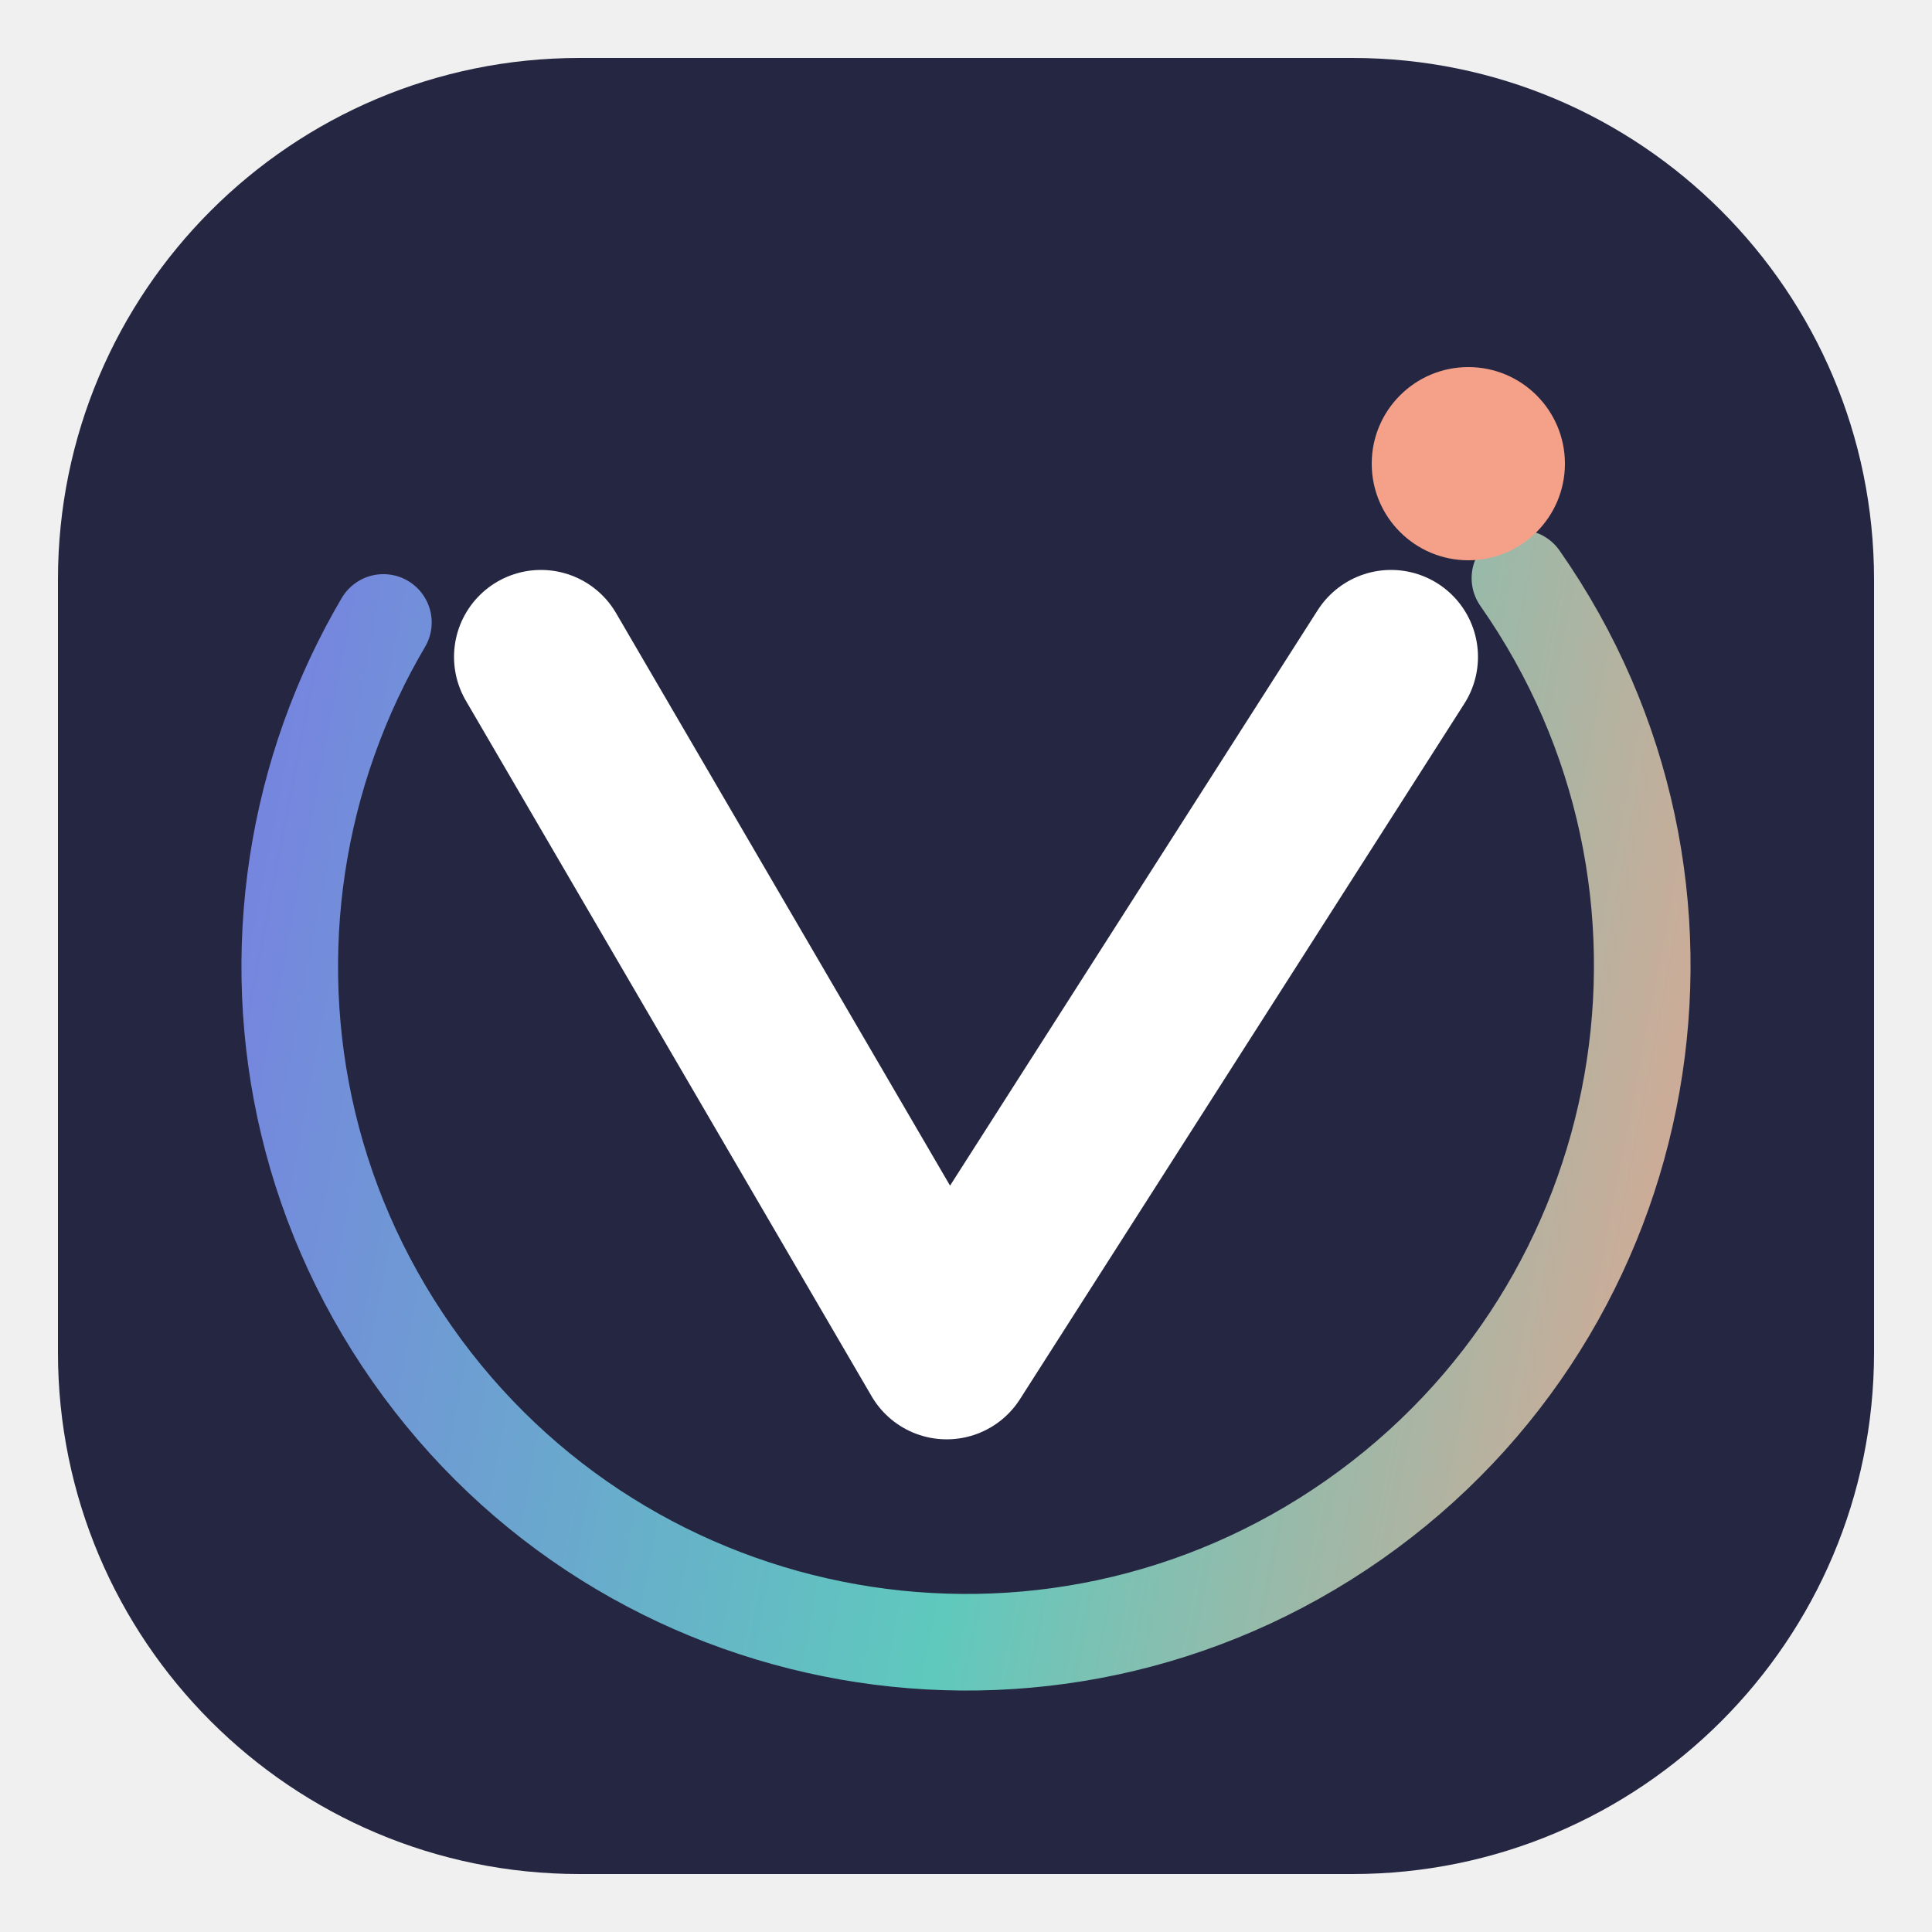
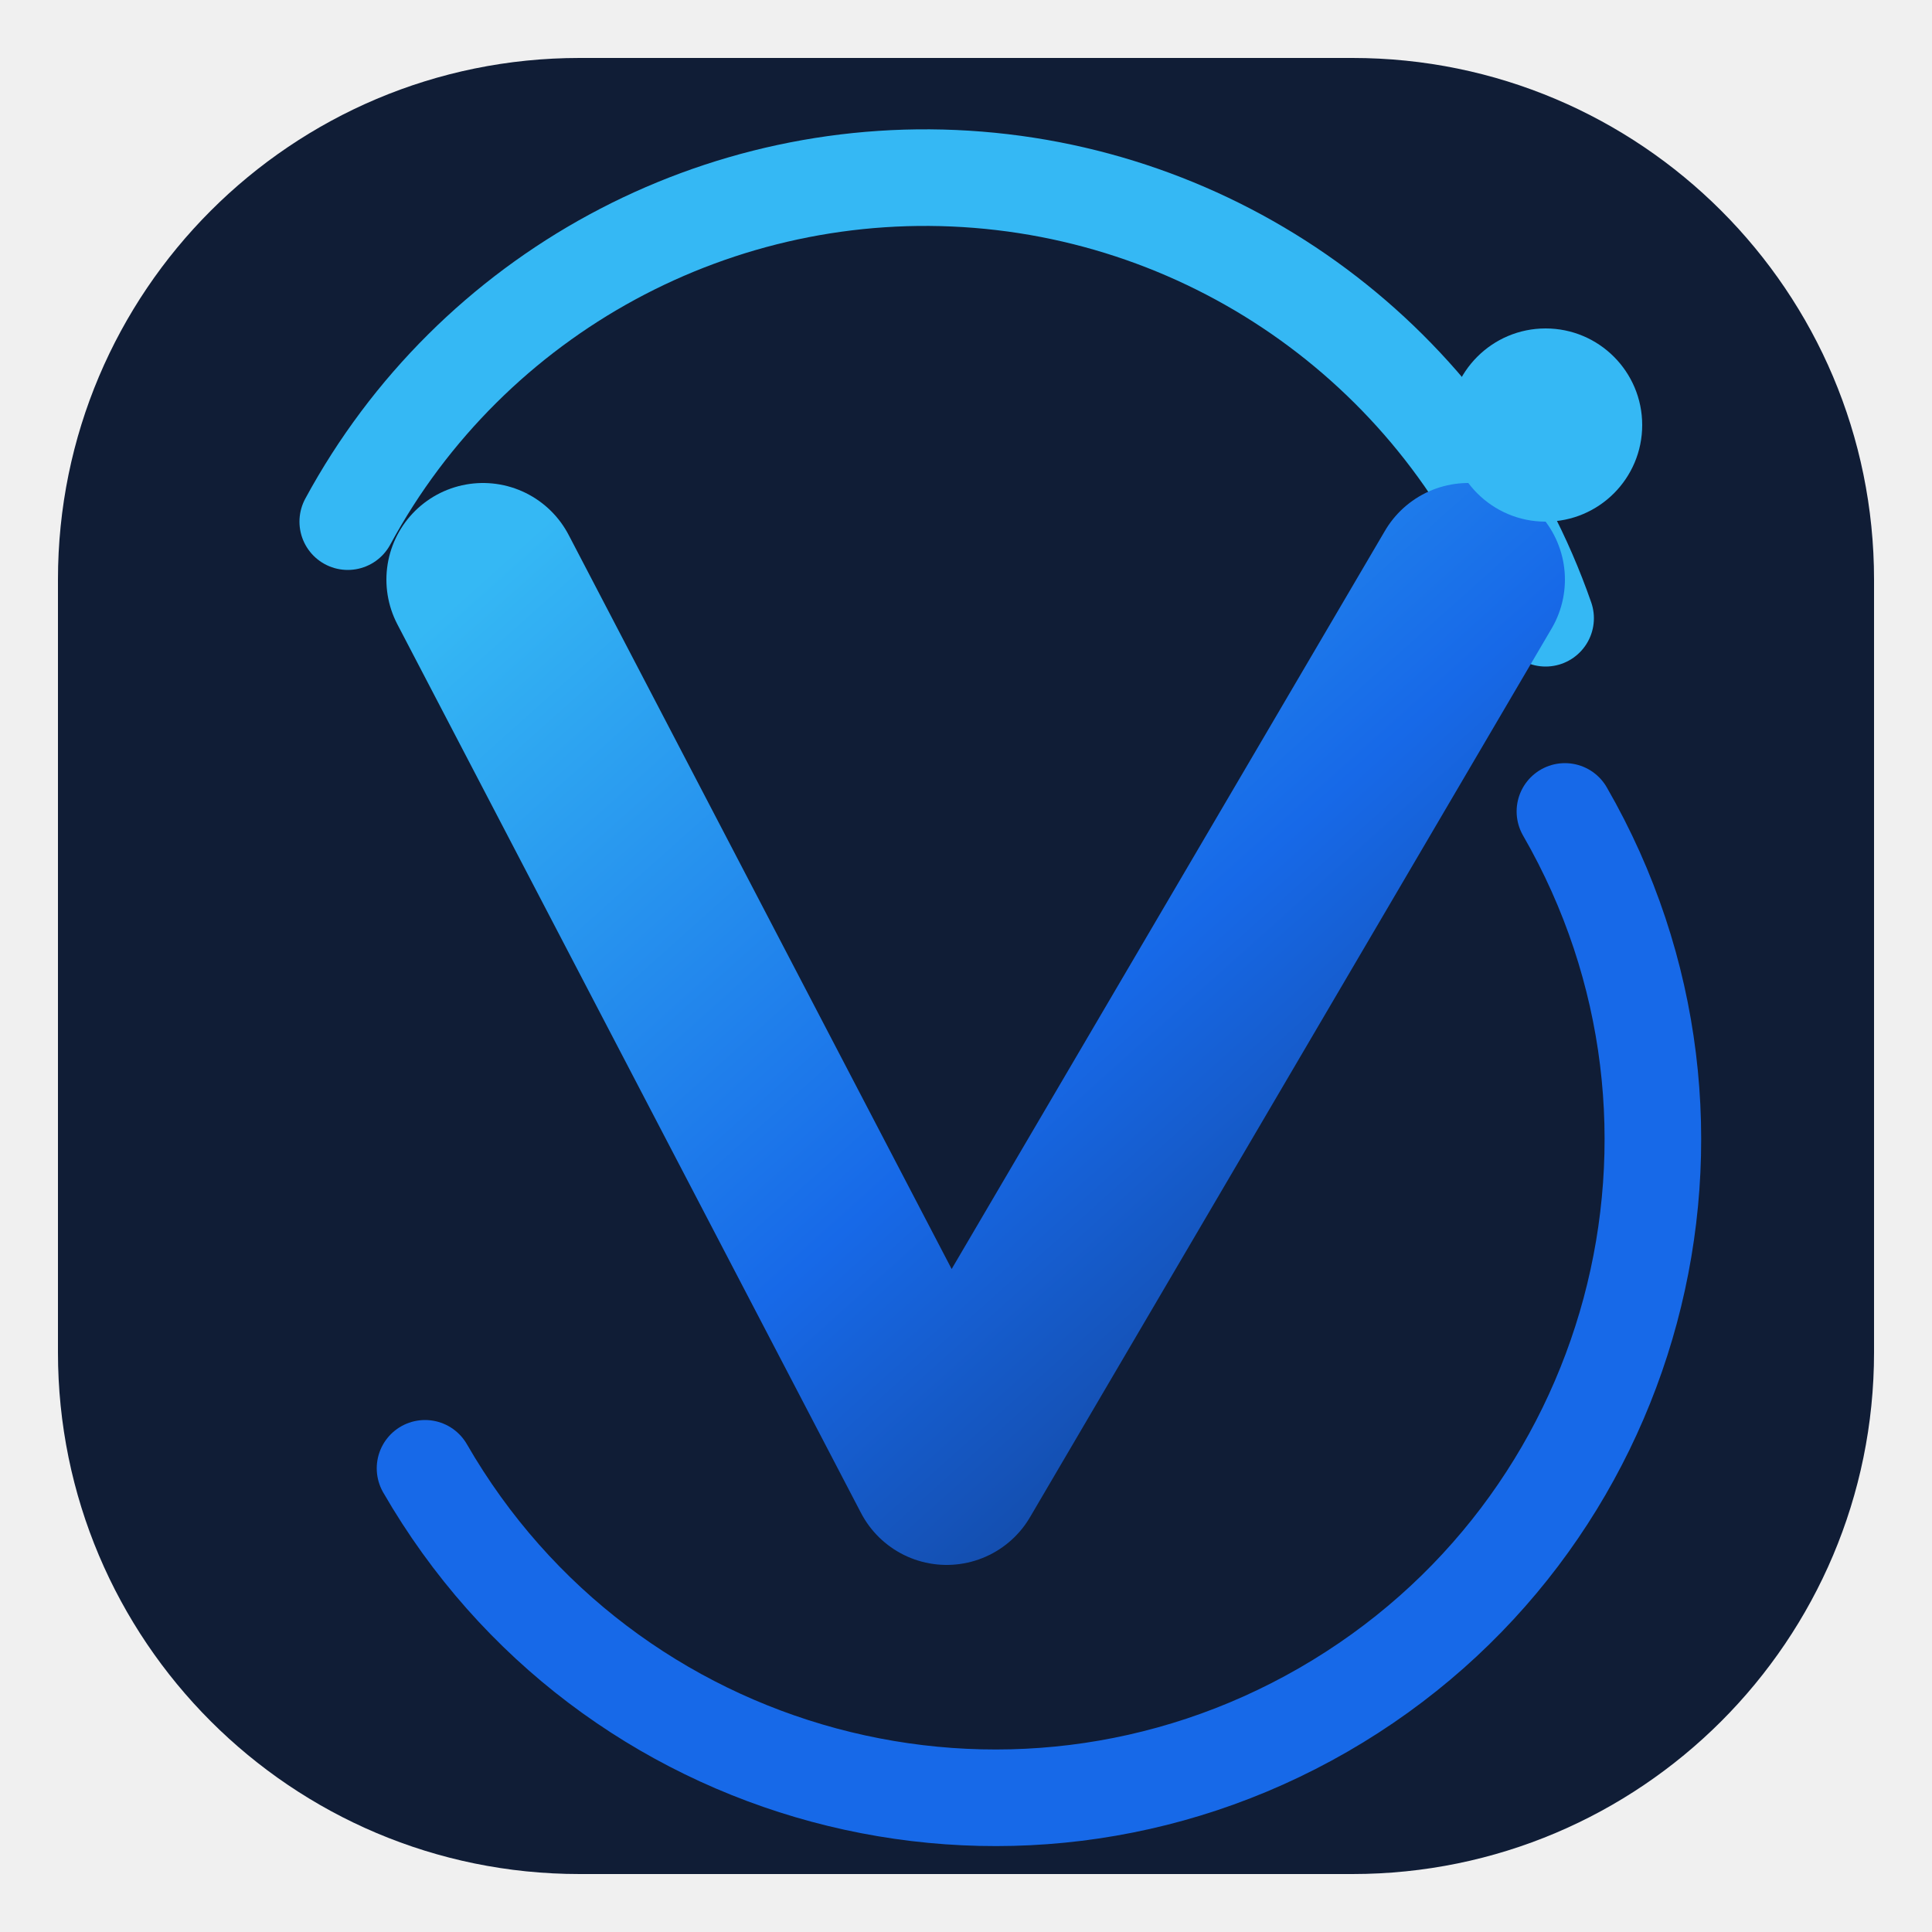
- <svg xmlns="http://www.w3.org/2000/svg" viewBox="0 0 100 100">
+ <svg xmlns="http://www.w3.org/2000/svg" viewBox="0 0 100 100" role="img" aria-label="Vikora">
  <defs>
    <linearGradient id="g" x1="0" y1="0" x2="1" y2="1">
-       <stop stop-color="#7c72e8" />
-       <stop offset=".55" stop-color="#5fc9bd" />
-       <stop offset="1" stop-color="#f5a18a" />
+       <stop stop-color="#35b8f4" />
+       <stop offset=".55" stop-color="#1769e8" />
+       <stop offset="1" stop-color="#123b86" />
    </linearGradient>
  </defs>
-   <rect x="3" y="3" width="94" height="94" rx="27" fill="#252642" />
-   <circle cx="50" cy="50" r="35" fill="none" stroke="url(#g)" stroke-width="5" stroke-dasharray="150 70" stroke-linecap="round" transform="rotate(-35 50 50)" />
-   <path d="M28 34 L49 70 L72 34" fill="none" stroke="#fff" stroke-width="9" stroke-linecap="round" stroke-linejoin="round" />
-   <circle cx="76" cy="24" r="5" fill="#f5a18a" />
+   <rect x="3" y="3" width="94" height="94" rx="27" fill="#101d36" />
+   <path d="M18 27a34 34 0 0 1 62 5" fill="none" stroke="#35b8f4" stroke-width="5" stroke-linecap="round" />
+   <path d="M81 42a34 34 0 0 1-59 34" fill="none" stroke="#1769e8" stroke-width="5" stroke-linecap="round" />
+   <path d="M25 30 49 76 76 30" fill="none" stroke="url(#g)" stroke-width="10" stroke-linecap="round" stroke-linejoin="round" />
+   <circle cx="80" cy="22" r="5" fill="#35b8f4" />
</svg>
